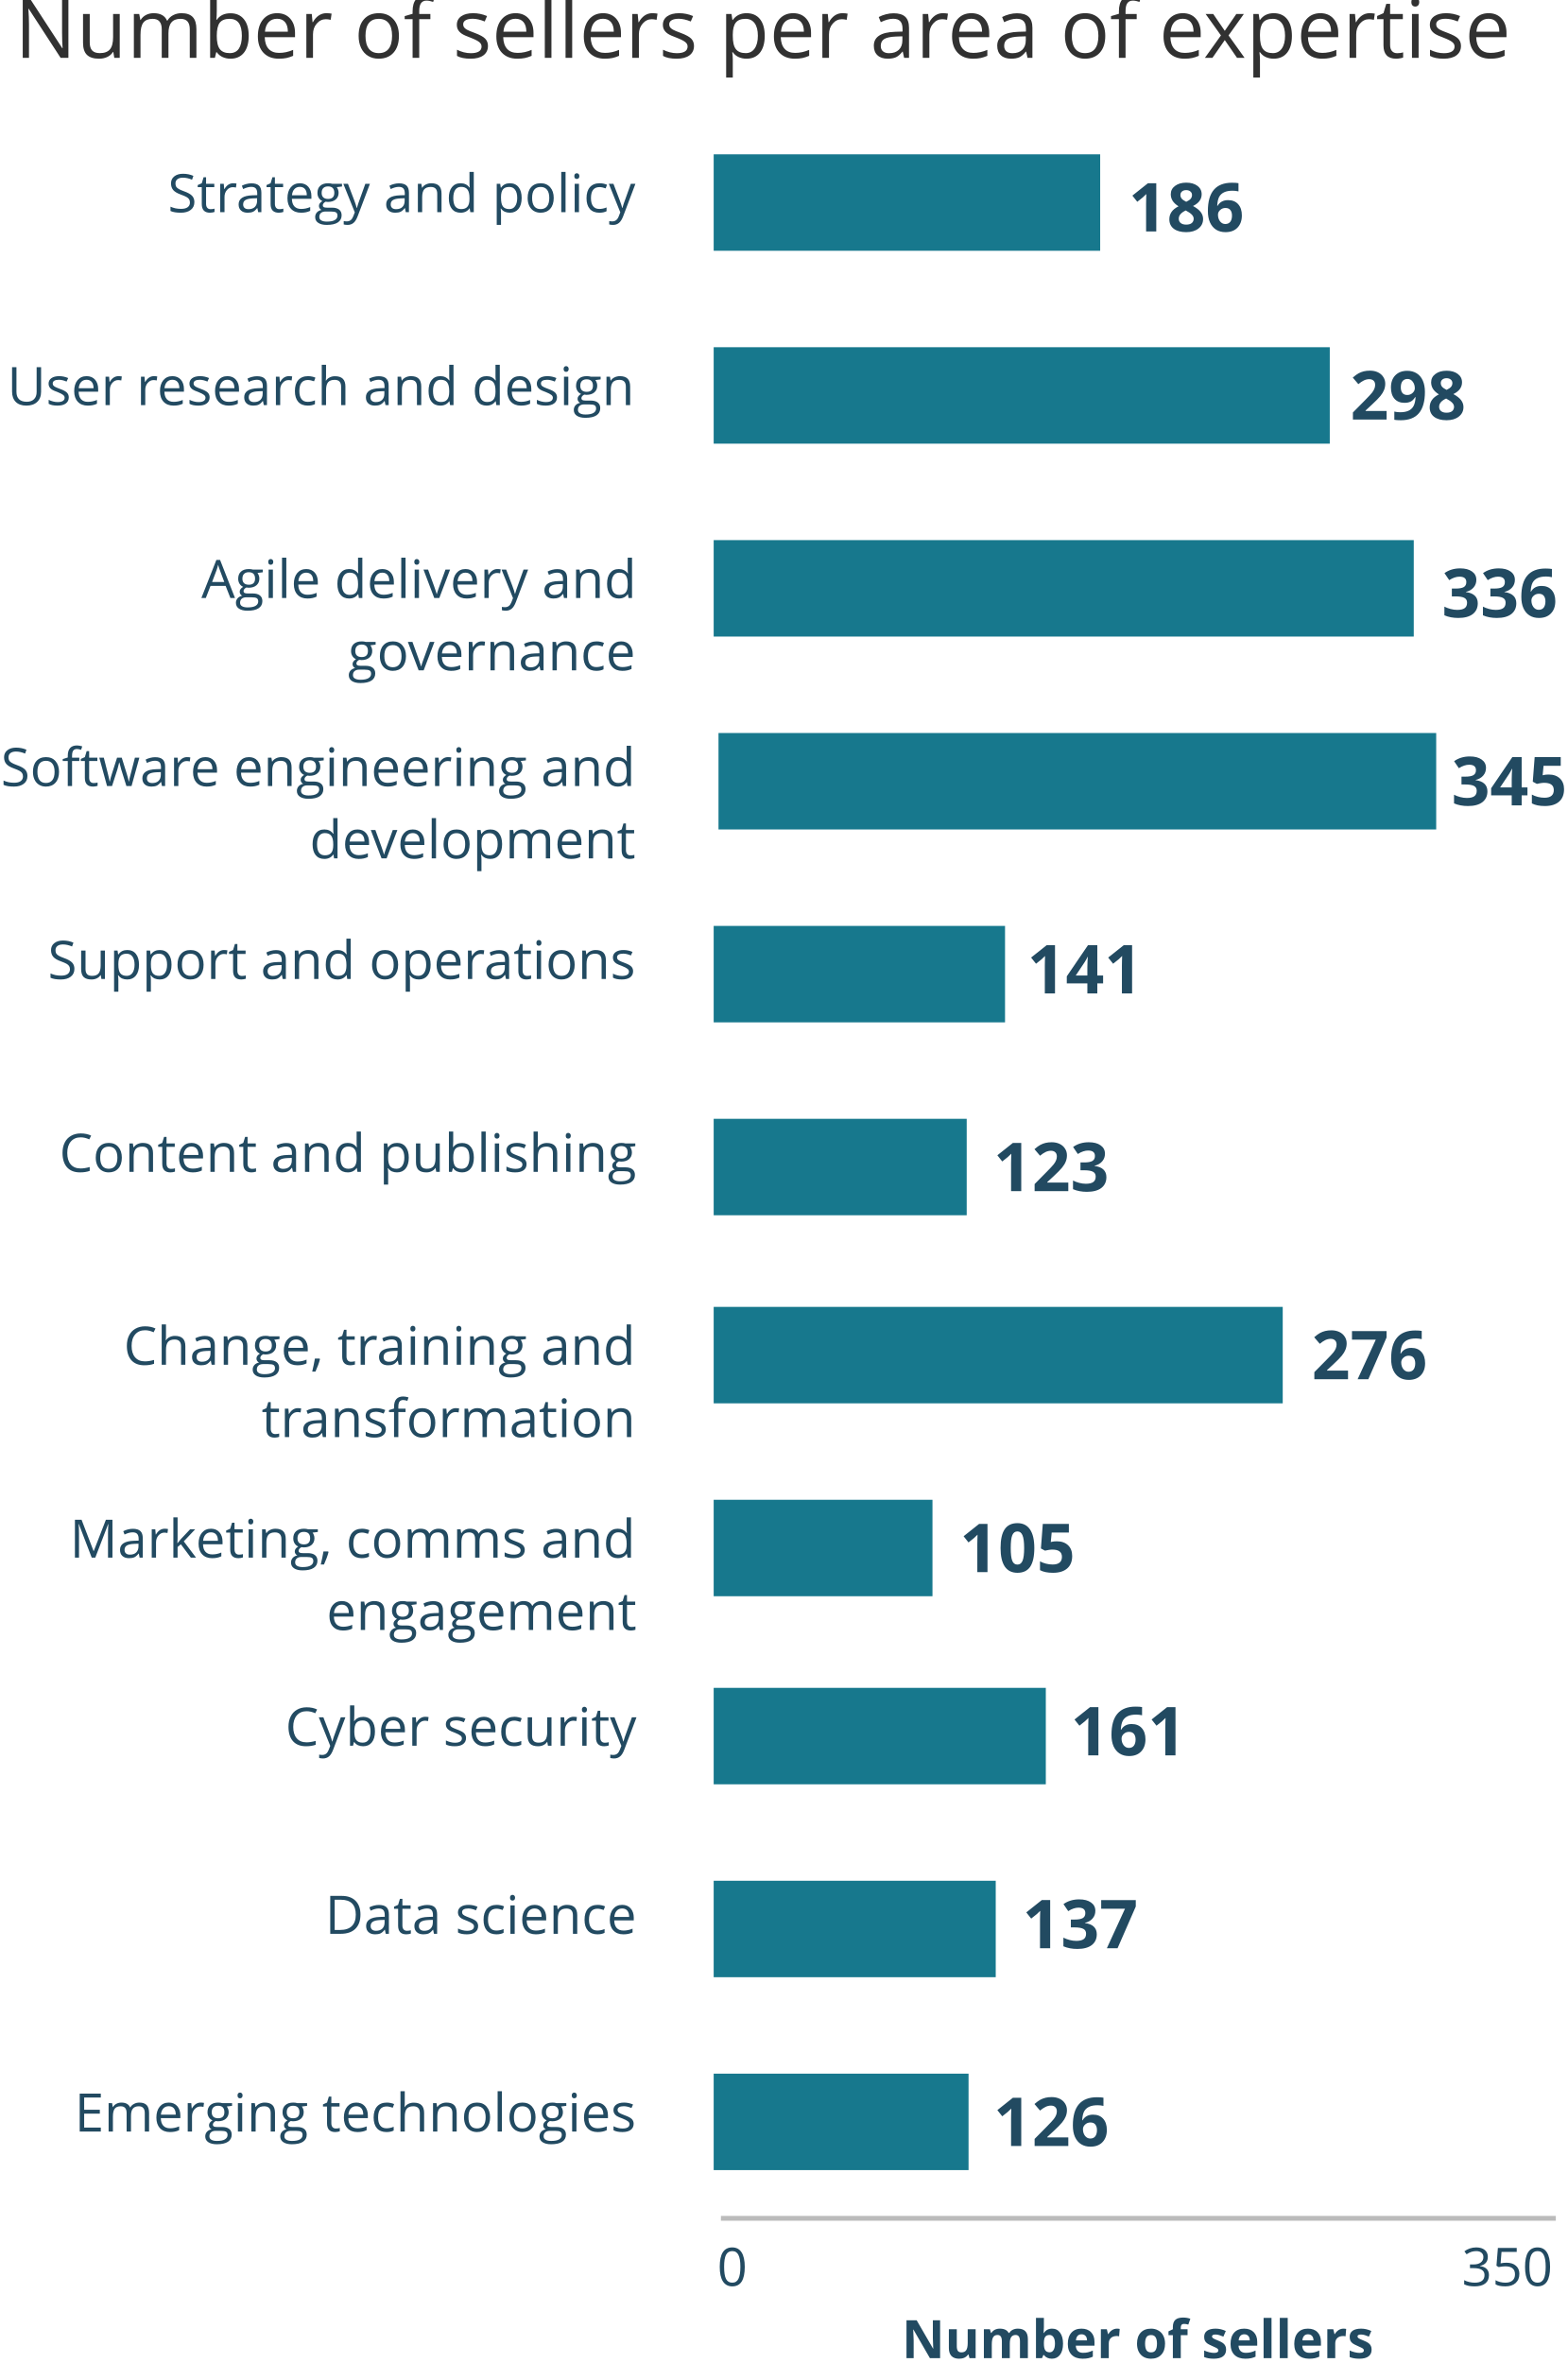
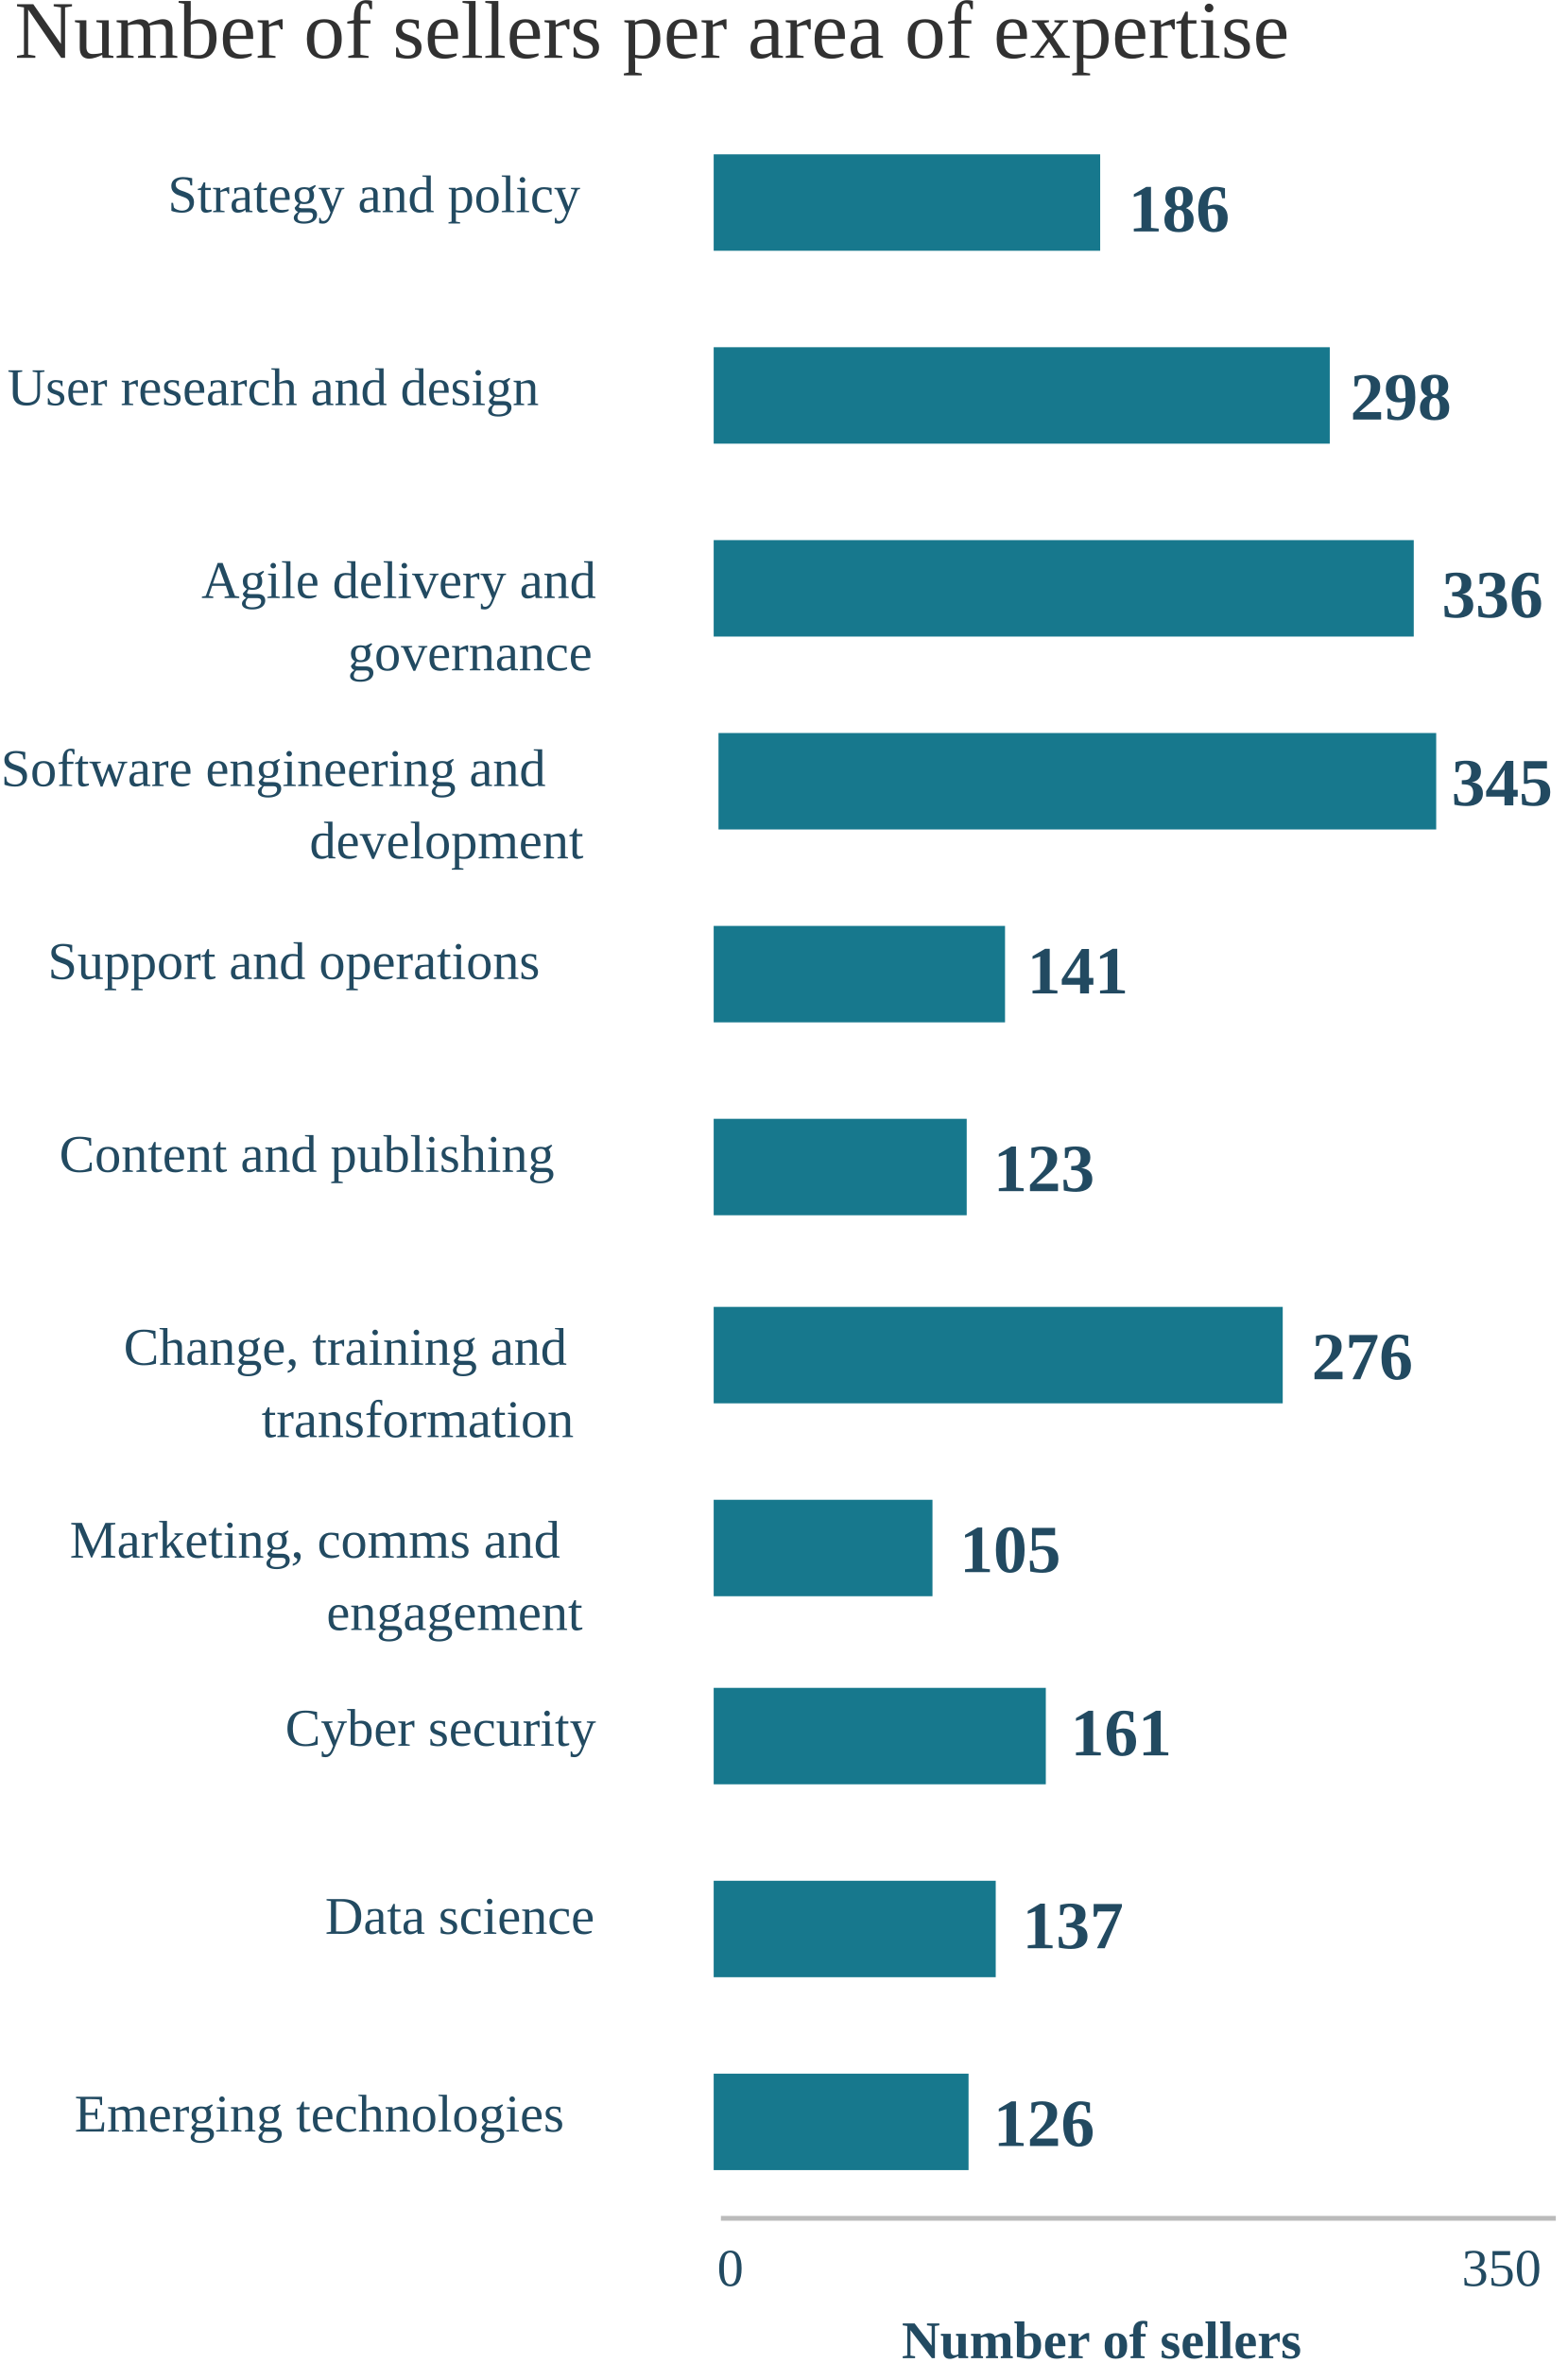
<svg xmlns="http://www.w3.org/2000/svg" width="325" height="490" viewBox="0 0 325 490">
  <g fill="none" fill-rule="evenodd">
-     <text fill="#224A61" font-family="OpenSans-Bold, Open Sans" font-size="11" font-weight="bold" transform="translate(-5 -6)">
+     <text fill="#224A61" font-size="11" font-weight="bold" transform="translate(-5 -6)">
      <tspan x="192" y="495">Number of sellers</tspan>
    </text>
-     <text fill="#224A61" font-family="OpenSans, Open Sans" font-size="11" transform="translate(-5 -6)">
+     <text fill="#224A61" font-size="11" transform="translate(-5 -6)">
      <tspan x="39.794" y="50">Strategy and policy</tspan>
    </text>
-     <text fill="#224A61" font-family="OpenSans, Open Sans" font-size="11" transform="translate(-5 -6)">
+     <text fill="#224A61" font-size="11" transform="translate(-5 -6)">
      <tspan x="6.504" y="90">User research and design</tspan>
    </text>
-     <text fill="#224A61" font-family="OpenSans, Open Sans" font-size="11" transform="translate(-5 -6)">
+     <text fill="#224A61" font-size="11" transform="translate(-5 -6)">
      <tspan x="46.76" y="130">Agile delivery and </tspan>
      <tspan x="77.128" y="145">governance</tspan>
    </text>
-     <text fill="#224A61" font-family="OpenSans, Open Sans" font-size="11" transform="translate(-5 -6)">
+     <text fill="#224A61" font-size="11" transform="translate(-5 -6)">
      <tspan x="5.172" y="169">Software engineering and </tspan>
      <tspan x="69.201" y="184">development</tspan>
    </text>
-     <text fill="#224A61" font-family="OpenSans, Open Sans" font-size="11" transform="translate(-5 -6)">
+     <text fill="#224A61" font-size="11" transform="translate(-5 -6)">
      <tspan x="14.915" y="209">Support and operations</tspan>
    </text>
-     <text fill="#224A61" font-family="OpenSans, Open Sans" font-size="11" transform="translate(-5 -6)">
+     <text fill="#224A61" font-size="11" transform="translate(-5 -6)">
      <tspan x="17.294" y="249">Content and publishing</tspan>
    </text>
-     <text fill="#224A61" font-family="OpenSans, Open Sans" font-size="11" transform="translate(-5 -6)">
+     <text fill="#224A61" font-size="11" transform="translate(-5 -6)">
      <tspan x="19.459" y="329">Marketing, comms and </tspan>
      <tspan x="72.697" y="344">engagement</tspan>
    </text>
-     <text fill="#224A61" font-family="OpenSans, Open Sans" font-size="11" transform="translate(-5 -6)">
+     <text fill="#224A61" font-size="11" transform="translate(-5 -6)">
      <tspan x="30.636" y="289">Change, training and </tspan>
      <tspan x="59.237" y="304">transformation</tspan>
    </text>
-     <text fill="#224A61" font-family="OpenSans, Open Sans" font-size="11" transform="translate(-5 -6)">
+     <text fill="#224A61" font-size="11" transform="translate(-5 -6)">
      <tspan x="64.152" y="368">Cyber security</tspan>
    </text>
-     <text fill="#224A61" font-family="OpenSans, Open Sans" font-size="11" transform="translate(-5 -6)">
+     <text fill="#224A61" font-size="11" transform="translate(-5 -6)">
      <tspan x="72.407" y="407">Data science</tspan>
    </text>
-     <text fill="#224A61" font-family="OpenSans, Open Sans" font-size="11" transform="translate(-5 -6)">
+     <text fill="#224A61" font-size="11" transform="translate(-5 -6)">
      <tspan x="20.453" y="448">Emerging technologies</tspan>
    </text>
-     <text fill="#224A61" font-family="OpenSans, Open Sans" font-size="11" transform="translate(-5 -6)">
+     <text fill="#224A61" font-size="11" transform="translate(-5 -6)">
      <tspan x="153.71" y="480">0</tspan>
    </text>
-     <text fill="#224A61" font-family="OpenSans, Open Sans" font-size="11" transform="translate(-5 -6)">
+     <text fill="#224A61" font-size="11" transform="translate(-5 -6)">
      <tspan x="308.131" y="480">350</tspan>
    </text>
    <path stroke="#BBB" stroke-linecap="square" d="M150 460h172.139" />
-     <text fill="#224A61" font-family="OpenSans-Bold, Open Sans" font-size="14" font-weight="bold" transform="translate(-5 -6)">
+     <text fill="#224A61" font-size="14" font-weight="bold" transform="translate(-5 -6)">
      <tspan x="239" y="54">186</tspan>
    </text>
-     <text fill="#224A61" font-family="OpenSans-Bold, Open Sans" font-size="14" font-weight="bold" transform="translate(-5 -6)">
+     <text fill="#224A61" font-size="14" font-weight="bold" transform="translate(-5 -6)">
      <tspan x="285" y="93">298</tspan>
    </text>
-     <text fill="#224A61" font-family="OpenSans-Bold, Open Sans" font-size="14" font-weight="bold" transform="translate(-5 -6)">
+     <text fill="#224A61" font-size="14" font-weight="bold" transform="translate(-5 -6)">
      <tspan x="304" y="134">336</tspan>
    </text>
-     <text fill="#224A61" font-family="OpenSans-Bold, Open Sans" font-size="14" font-weight="bold" transform="translate(-5 -6)">
+     <text fill="#224A61" font-size="14" font-weight="bold" transform="translate(-5 -6)">
      <tspan x="306" y="173">345</tspan>
    </text>
-     <text fill="#224A61" font-family="OpenSans-Bold, Open Sans" font-size="14" font-weight="bold" transform="translate(-5 -6)">
+     <text fill="#224A61" font-size="14" font-weight="bold" transform="translate(-5 -6)">
      <tspan x="218" y="212">141</tspan>
    </text>
-     <text fill="#224A61" font-family="OpenSans-Bold, Open Sans" font-size="14" font-weight="bold" transform="translate(-5 -6)">
+     <text fill="#224A61" font-size="14" font-weight="bold" transform="translate(-5 -6)">
      <tspan x="211" y="253">123</tspan>
    </text>
-     <text fill="#224A61" font-family="OpenSans-Bold, Open Sans" font-size="14" font-weight="bold" transform="translate(-5 -6)">
+     <text fill="#224A61" font-size="14" font-weight="bold" transform="translate(-5 -6)">
      <tspan x="277" y="292">276</tspan>
    </text>
-     <text fill="#224A61" font-family="OpenSans-Bold, Open Sans" font-size="14" font-weight="bold" transform="translate(-5 -6)">
+     <text fill="#224A61" font-size="14" font-weight="bold" transform="translate(-5 -6)">
      <tspan x="204" y="332">105</tspan>
    </text>
-     <text fill="#224A61" font-family="OpenSans-Bold, Open Sans" font-size="14" font-weight="bold" transform="translate(-5 -6)">
+     <text fill="#224A61" font-size="14" font-weight="bold" transform="translate(-5 -6)">
      <tspan x="227" y="370">161</tspan>
    </text>
-     <text fill="#224A61" font-family="OpenSans-Bold, Open Sans" font-size="14" font-weight="bold" transform="translate(-5 -6)">
+     <text fill="#224A61" font-size="14" font-weight="bold" transform="translate(-5 -6)">
      <tspan x="217" y="410">137</tspan>
    </text>
-     <text fill="#224A61" font-family="OpenSans-Bold, Open Sans" font-size="14" font-weight="bold" transform="translate(-5 -6)">
+     <text fill="#224A61" font-size="14" font-weight="bold" transform="translate(-5 -6)">
      <tspan x="211" y="451">126</tspan>
    </text>
    <path fill="#17788D" fill-rule="nonzero" d="M154.167 32H148v20h80.15V32h-73.983zm89.526 80H148v20h145.178v-20h-49.485zm-4.969 40H149v20h148.831v-20h-59.107zm-7.704-80H148v20h127.762V72h-44.741zm-71.569 160H148v20h52.471v-20h-41.02zm53.769 39H148v20h118.006v-20h-52.787zm-35.55 79H148v20h68.876v-20h-39.205zm-26.723-158H148v20h60.419v-20h-57.472zm20.026 198H148v20h58.49v-20h-35.517zm-21.862 40H148v20h52.854v-20h-51.743zm2.319-119H148v20h45.373v-20H151.43z" />
-     <text fill="#313131" font-family="OpenSans, Open Sans" font-size="17" transform="translate(-5 -6)">
+     <text fill="#313131" font-size="17" transform="translate(-5 -6)">
      <tspan x="8.043" y="18">Number of sellers per area of expertise</tspan>
    </text>
  </g>
</svg>
